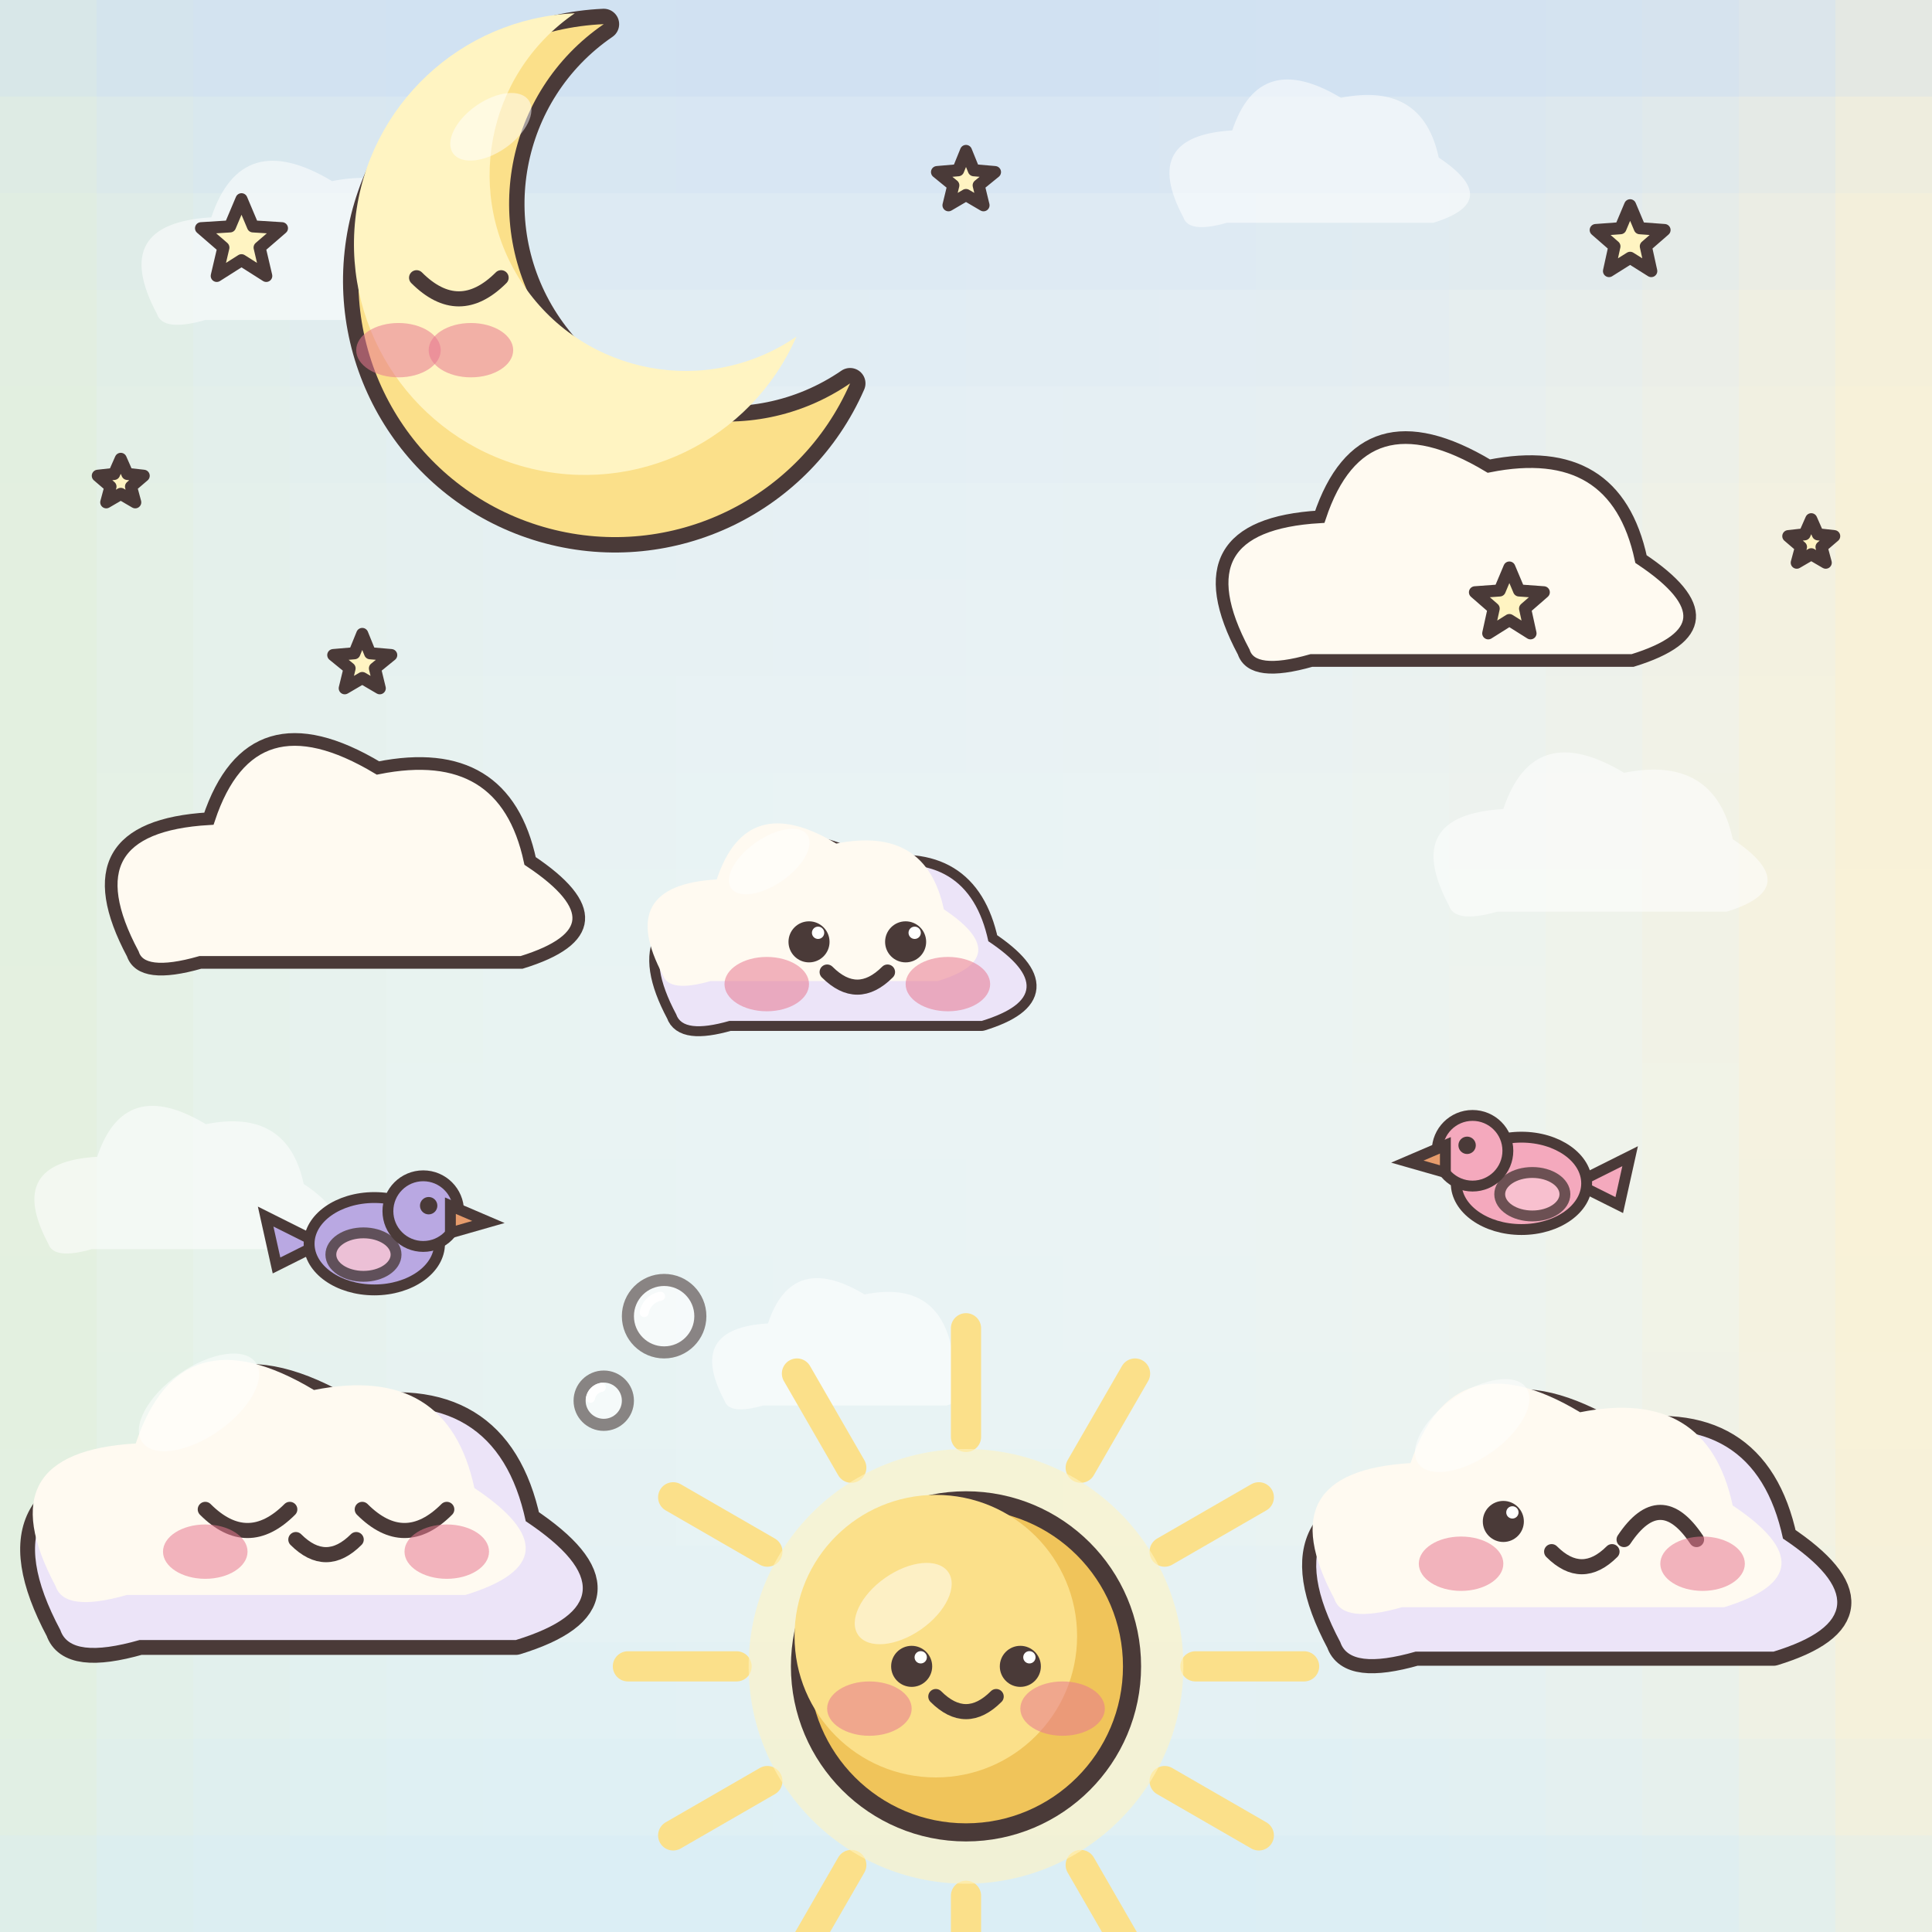
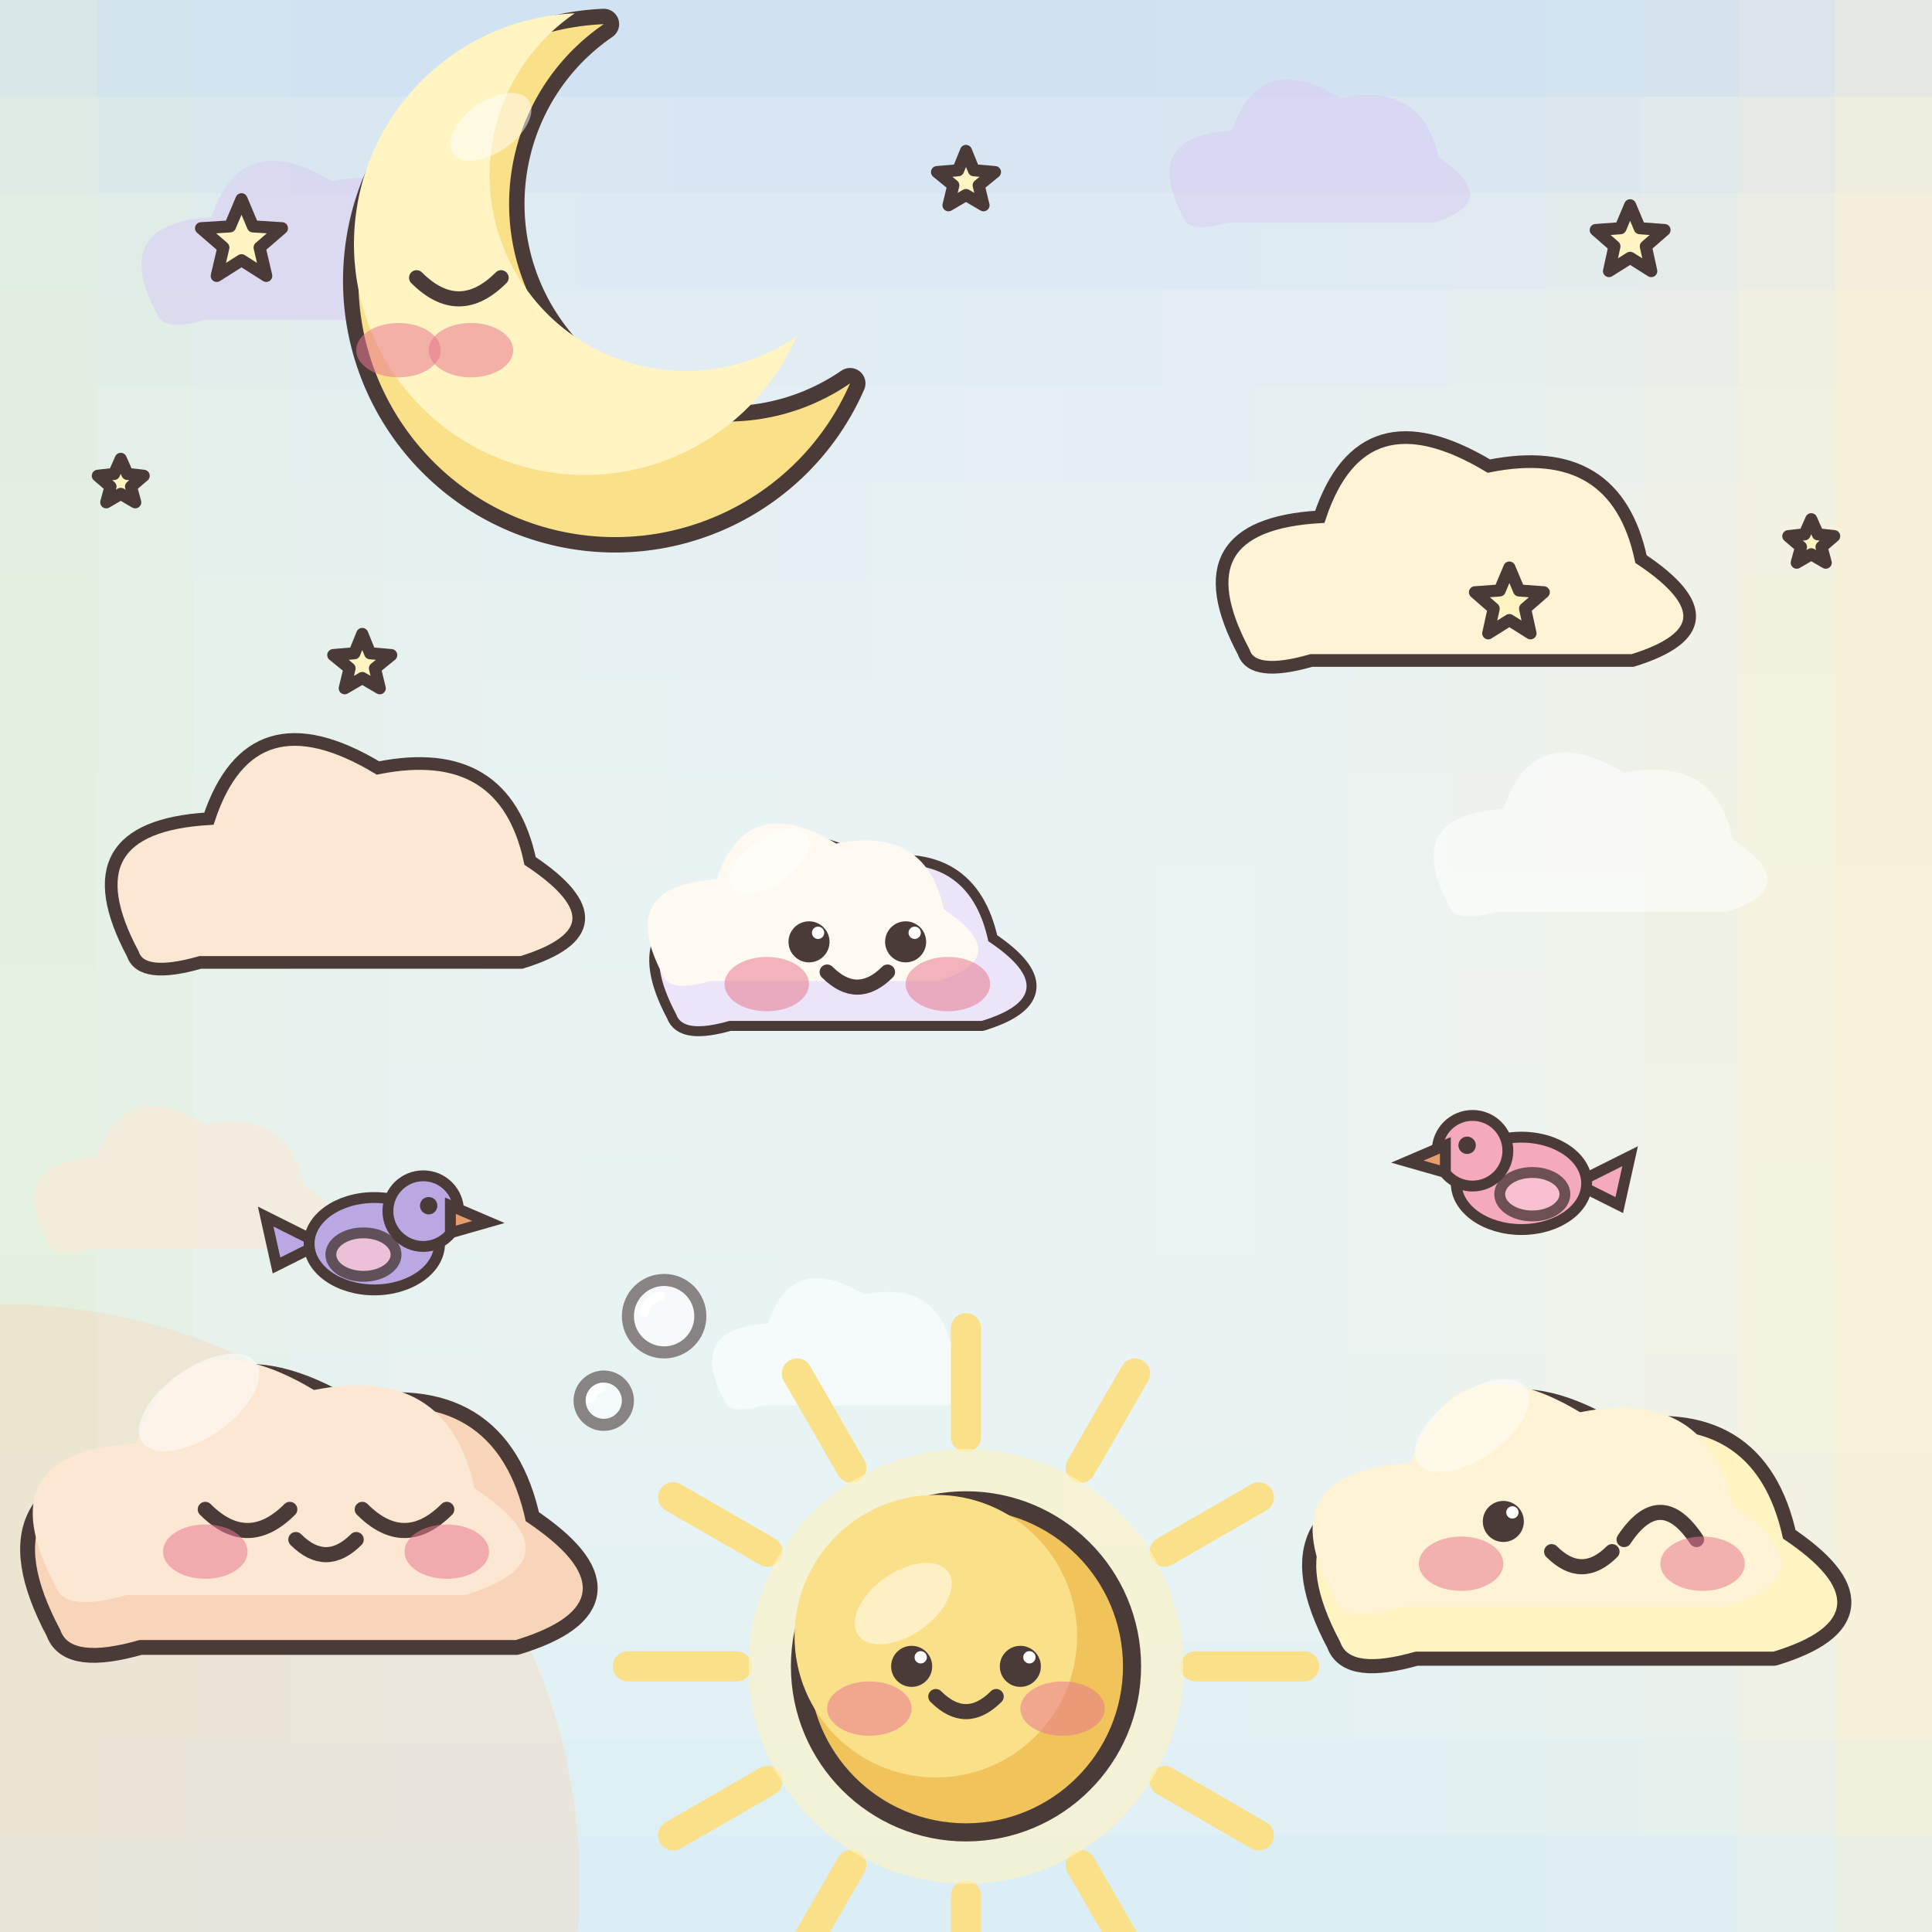
<svg xmlns="http://www.w3.org/2000/svg" width="320" height="320" viewBox="0 0 320 320">
  <rect width="320" height="320" fill="#eef7fb" />
  <rect x="0" y="0" width="17" height="17" fill="#d8e7e8" />
  <rect x="16" y="0" width="17" height="17" fill="#d4e4ed" />
  <rect x="32" y="0" width="17" height="17" fill="#d3e3f0" />
  <rect x="48" y="0" width="17" height="17" fill="#d2e2f1" />
  <rect x="64" y="0" width="17" height="17" fill="#d1e2f2" />
  <rect x="80" y="0" width="17" height="17" fill="#d1e2f2" />
  <rect x="96" y="0" width="17" height="17" fill="#d1e2f2" />
  <rect x="112" y="0" width="17" height="17" fill="#d1e1f2" />
  <rect x="128" y="0" width="17" height="17" fill="#d1e1f2" />
  <rect x="144" y="0" width="17" height="17" fill="#d1e1f2" />
  <rect x="160" y="0" width="17" height="17" fill="#d1e1f2" />
  <rect x="176" y="0" width="17" height="17" fill="#d1e1f2" />
  <rect x="192" y="0" width="17" height="17" fill="#d1e2f2" />
  <rect x="208" y="0" width="17" height="17" fill="#d2e2f2" />
  <rect x="224" y="0" width="17" height="17" fill="#d2e2f2" />
  <rect x="240" y="0" width="17" height="17" fill="#d3e2f1" />
  <rect x="256" y="0" width="17" height="17" fill="#d4e3f0" />
  <rect x="272" y="0" width="17" height="17" fill="#d6e3ee" />
  <rect x="288" y="0" width="17" height="17" fill="#dbe5eb" />
  <rect x="304" y="0" width="17" height="17" fill="#e4e8e3" />
  <rect x="0" y="16" width="17" height="17" fill="#deebe4" />
  <rect x="16" y="16" width="17" height="17" fill="#dbe9ea" />
  <rect x="32" y="16" width="17" height="17" fill="#d9e8ee" />
  <rect x="48" y="16" width="17" height="17" fill="#d9e7f0" />
  <rect x="64" y="16" width="17" height="17" fill="#d8e7f1" />
  <rect x="80" y="16" width="17" height="17" fill="#d8e7f2" />
  <rect x="96" y="16" width="17" height="17" fill="#d8e7f2" />
  <rect x="112" y="16" width="17" height="17" fill="#d8e6f3" />
  <rect x="128" y="16" width="17" height="17" fill="#d8e6f3" />
  <rect x="144" y="16" width="17" height="17" fill="#d8e6f3" />
  <rect x="160" y="16" width="17" height="17" fill="#d8e6f3" />
  <rect x="176" y="16" width="17" height="17" fill="#d8e6f3" />
  <rect x="192" y="16" width="17" height="17" fill="#d9e6f2" />
  <rect x="208" y="16" width="17" height="17" fill="#d9e7f2" />
  <rect x="224" y="16" width="17" height="17" fill="#dae7f1" />
  <rect x="240" y="16" width="17" height="17" fill="#dbe7f0" />
  <rect x="256" y="16" width="17" height="17" fill="#dde8ee" />
  <rect x="272" y="16" width="17" height="17" fill="#e0e9eb" />
  <rect x="288" y="16" width="17" height="17" fill="#e5eae6" />
  <rect x="304" y="16" width="17" height="17" fill="#eeedde" />
  <rect x="0" y="32" width="17" height="17" fill="#e0ede2" />
  <rect x="16" y="32" width="17" height="17" fill="#dfece8" />
  <rect x="32" y="32" width="17" height="17" fill="#deeced" />
  <rect x="48" y="32" width="17" height="17" fill="#deebef" />
  <rect x="64" y="32" width="17" height="17" fill="#ddebf1" />
  <rect x="80" y="32" width="17" height="17" fill="#ddebf2" />
  <rect x="96" y="32" width="17" height="17" fill="#ddeaf3" />
  <rect x="112" y="32" width="17" height="17" fill="#ddeaf3" />
  <rect x="128" y="32" width="17" height="17" fill="#ddeaf3" />
  <rect x="144" y="32" width="17" height="17" fill="#ddeaf3" />
  <rect x="160" y="32" width="17" height="17" fill="#deeaf3" />
  <rect x="176" y="32" width="17" height="17" fill="#deeaf3" />
  <rect x="192" y="32" width="17" height="17" fill="#deeaf3" />
  <rect x="208" y="32" width="17" height="17" fill="#dfebf2" />
  <rect x="224" y="32" width="17" height="17" fill="#e0ebf1" />
  <rect x="240" y="32" width="17" height="17" fill="#e1ebef" />
  <rect x="256" y="32" width="17" height="17" fill="#e3ebed" />
  <rect x="272" y="32" width="17" height="17" fill="#e6ece9" />
  <rect x="288" y="32" width="17" height="17" fill="#ebede4" />
  <rect x="304" y="32" width="17" height="17" fill="#f3efdb" />
  <rect x="0" y="48" width="17" height="17" fill="#e2eee1" />
  <rect x="16" y="48" width="17" height="17" fill="#e1eee7" />
  <rect x="32" y="48" width="17" height="17" fill="#e1eeec" />
  <rect x="48" y="48" width="17" height="17" fill="#e1edef" />
  <rect x="64" y="48" width="17" height="17" fill="#e1edf1" />
  <rect x="80" y="48" width="17" height="17" fill="#e1edf2" />
  <rect x="96" y="48" width="17" height="17" fill="#e1edf3" />
  <rect x="112" y="48" width="17" height="17" fill="#e1edf3" />
  <rect x="128" y="48" width="17" height="17" fill="#e1edf3" />
  <rect x="144" y="48" width="17" height="17" fill="#e1edf4" />
  <rect x="160" y="48" width="17" height="17" fill="#e2edf3" />
  <rect x="176" y="48" width="17" height="17" fill="#e2edf3" />
  <rect x="192" y="48" width="17" height="17" fill="#e3edf3" />
  <rect x="208" y="48" width="17" height="17" fill="#e3edf2" />
  <rect x="224" y="48" width="17" height="17" fill="#e4edf1" />
  <rect x="240" y="48" width="17" height="17" fill="#e6eeef" />
  <rect x="256" y="48" width="17" height="17" fill="#e8eeec" />
  <rect x="272" y="48" width="17" height="17" fill="#ebeee8" />
  <rect x="288" y="48" width="17" height="17" fill="#efefe2" />
  <rect x="304" y="48" width="17" height="17" fill="#f5f0da" />
  <rect x="0" y="64" width="17" height="17" fill="#e2efe0" />
  <rect x="16" y="64" width="17" height="17" fill="#e3efe7" />
  <rect x="32" y="64" width="17" height="17" fill="#e3efeb" />
  <rect x="48" y="64" width="17" height="17" fill="#e3efee" />
  <rect x="64" y="64" width="17" height="17" fill="#e3eff1" />
  <rect x="80" y="64" width="17" height="17" fill="#e3eff2" />
  <rect x="96" y="64" width="17" height="17" fill="#e4eff3" />
  <rect x="112" y="64" width="17" height="17" fill="#e4eff3" />
  <rect x="128" y="64" width="17" height="17" fill="#e4eff4" />
  <rect x="144" y="64" width="17" height="17" fill="#e4eff4" />
  <rect x="160" y="64" width="17" height="17" fill="#e5eff4" />
  <rect x="176" y="64" width="17" height="17" fill="#e5eff3" />
  <rect x="192" y="64" width="17" height="17" fill="#e5eff3" />
  <rect x="208" y="64" width="17" height="17" fill="#e6eff2" />
  <rect x="224" y="64" width="17" height="17" fill="#e7eff1" />
  <rect x="240" y="64" width="17" height="17" fill="#e8efef" />
  <rect x="256" y="64" width="17" height="17" fill="#eaf0ec" />
  <rect x="272" y="64" width="17" height="17" fill="#edf0e8" />
  <rect x="288" y="64" width="17" height="17" fill="#f1f0e1" />
  <rect x="304" y="64" width="17" height="17" fill="#f7f1d9" />
  <rect x="0" y="80" width="17" height="17" fill="#e3efe0" />
  <rect x="16" y="80" width="17" height="17" fill="#e4f0e6" />
  <rect x="32" y="80" width="17" height="17" fill="#e4f0eb" />
  <rect x="48" y="80" width="17" height="17" fill="#e5f0ee" />
  <rect x="64" y="80" width="17" height="17" fill="#e5f0f0" />
  <rect x="80" y="80" width="17" height="17" fill="#e5f0f2" />
  <rect x="96" y="80" width="17" height="17" fill="#e5f0f3" />
  <rect x="112" y="80" width="17" height="17" fill="#e6f0f3" />
  <rect x="128" y="80" width="17" height="17" fill="#e6f0f4" />
  <rect x="144" y="80" width="17" height="17" fill="#e6f1f4" />
  <rect x="160" y="80" width="17" height="17" fill="#e7f1f4" />
  <rect x="176" y="80" width="17" height="17" fill="#e7f1f3" />
  <rect x="192" y="80" width="17" height="17" fill="#e7f1f3" />
  <rect x="208" y="80" width="17" height="17" fill="#e8f1f2" />
  <rect x="224" y="80" width="17" height="17" fill="#e9f1f0" />
  <rect x="240" y="80" width="17" height="17" fill="#eaf1ee" />
  <rect x="256" y="80" width="17" height="17" fill="#ecf1eb" />
  <rect x="272" y="80" width="17" height="17" fill="#eff1e7" />
  <rect x="288" y="80" width="17" height="17" fill="#f3f1e1" />
  <rect x="304" y="80" width="17" height="17" fill="#f7f1d8" />
  <rect x="0" y="96" width="17" height="17" fill="#e3f0e0" />
  <rect x="16" y="96" width="17" height="17" fill="#e4f0e6" />
  <rect x="32" y="96" width="17" height="17" fill="#e5f1eb" />
  <rect x="48" y="96" width="17" height="17" fill="#e6f1ee" />
  <rect x="64" y="96" width="17" height="17" fill="#e6f1f0" />
  <rect x="80" y="96" width="17" height="17" fill="#e6f1f2" />
  <rect x="96" y="96" width="17" height="17" fill="#e7f1f3" />
  <rect x="112" y="96" width="17" height="17" fill="#e7f1f3" />
  <rect x="128" y="96" width="17" height="17" fill="#e7f1f4" />
  <rect x="144" y="96" width="17" height="17" fill="#e8f1f4" />
  <rect x="160" y="96" width="17" height="17" fill="#e8f2f4" />
  <rect x="176" y="96" width="17" height="17" fill="#e8f2f3" />
  <rect x="192" y="96" width="17" height="17" fill="#e9f2f3" />
  <rect x="208" y="96" width="17" height="17" fill="#e9f2f2" />
  <rect x="224" y="96" width="17" height="17" fill="#eaf2f0" />
  <rect x="240" y="96" width="17" height="17" fill="#ecf2ee" />
  <rect x="256" y="96" width="17" height="17" fill="#edf1eb" />
  <rect x="272" y="96" width="17" height="17" fill="#f0f1e7" />
  <rect x="288" y="96" width="17" height="17" fill="#f3f1e0" />
  <rect x="304" y="96" width="17" height="17" fill="#f8f1d8" />
  <rect x="0" y="112" width="17" height="17" fill="#e3f0e0" />
  <rect x="16" y="112" width="17" height="17" fill="#e4f0e6" />
  <rect x="32" y="112" width="17" height="17" fill="#e5f1eb" />
  <rect x="48" y="112" width="17" height="17" fill="#e6f1ee" />
  <rect x="64" y="112" width="17" height="17" fill="#e7f2f0" />
  <rect x="80" y="112" width="17" height="17" fill="#e7f2f2" />
  <rect x="96" y="112" width="17" height="17" fill="#e7f2f3" />
  <rect x="112" y="112" width="17" height="17" fill="#e8f2f4" />
  <rect x="128" y="112" width="17" height="17" fill="#e8f2f4" />
  <rect x="144" y="112" width="17" height="17" fill="#e8f2f4" />
  <rect x="160" y="112" width="17" height="17" fill="#e9f2f4" />
  <rect x="176" y="112" width="17" height="17" fill="#e9f2f3" />
  <rect x="192" y="112" width="17" height="17" fill="#eaf2f3" />
  <rect x="208" y="112" width="17" height="17" fill="#eaf2f2" />
  <rect x="224" y="112" width="17" height="17" fill="#ebf2f0" />
  <rect x="240" y="112" width="17" height="17" fill="#ecf2ee" />
  <rect x="256" y="112" width="17" height="17" fill="#eef2eb" />
  <rect x="272" y="112" width="17" height="17" fill="#f1f2e7" />
  <rect x="288" y="112" width="17" height="17" fill="#f4f2e0" />
  <rect x="304" y="112" width="17" height="17" fill="#f8f1d8" />
  <rect x="0" y="128" width="17" height="17" fill="#e3f0e0" />
  <rect x="16" y="128" width="17" height="17" fill="#e5f1e6" />
  <rect x="32" y="128" width="17" height="17" fill="#e6f1eb" />
  <rect x="48" y="128" width="17" height="17" fill="#e7f2ee" />
  <rect x="64" y="128" width="17" height="17" fill="#e7f2f0" />
  <rect x="80" y="128" width="17" height="17" fill="#e8f2f2" />
  <rect x="96" y="128" width="17" height="17" fill="#e8f2f3" />
  <rect x="112" y="128" width="17" height="17" fill="#e8f3f4" />
  <rect x="128" y="128" width="17" height="17" fill="#e9f3f4" />
  <rect x="144" y="128" width="17" height="17" fill="#e9f3f4" />
  <rect x="160" y="128" width="17" height="17" fill="#e9f3f4" />
  <rect x="176" y="128" width="17" height="17" fill="#eaf3f4" />
  <rect x="192" y="128" width="17" height="17" fill="#eaf3f3" />
  <rect x="208" y="128" width="17" height="17" fill="#ebf3f2" />
  <rect x="224" y="128" width="17" height="17" fill="#ecf3f0" />
  <rect x="240" y="128" width="17" height="17" fill="#edf2ee" />
  <rect x="256" y="128" width="17" height="17" fill="#eff2eb" />
  <rect x="272" y="128" width="17" height="17" fill="#f1f2e6" />
  <rect x="288" y="128" width="17" height="17" fill="#f4f2e0" />
  <rect x="304" y="128" width="17" height="17" fill="#f8f1d8" />
  <rect x="0" y="144" width="17" height="17" fill="#e3f0e0" />
  <rect x="16" y="144" width="17" height="17" fill="#e5f1e6" />
  <rect x="32" y="144" width="17" height="17" fill="#e6f2eb" />
  <rect x="48" y="144" width="17" height="17" fill="#e7f2ee" />
  <rect x="64" y="144" width="17" height="17" fill="#e8f2f0" />
  <rect x="80" y="144" width="17" height="17" fill="#e8f3f2" />
  <rect x="96" y="144" width="17" height="17" fill="#e8f3f3" />
  <rect x="112" y="144" width="17" height="17" fill="#e9f3f4" />
  <rect x="128" y="144" width="17" height="17" fill="#e9f3f4" />
  <rect x="144" y="144" width="17" height="17" fill="#e9f3f4" />
  <rect x="160" y="144" width="17" height="17" fill="#eaf3f4" />
  <rect x="176" y="144" width="17" height="17" fill="#eaf3f4" />
  <rect x="192" y="144" width="17" height="17" fill="#ebf3f3" />
  <rect x="208" y="144" width="17" height="17" fill="#ebf3f2" />
  <rect x="224" y="144" width="17" height="17" fill="#ecf3f0" />
  <rect x="240" y="144" width="17" height="17" fill="#edf3ee" />
  <rect x="256" y="144" width="17" height="17" fill="#eff3eb" />
  <rect x="272" y="144" width="17" height="17" fill="#f1f2e6" />
  <rect x="288" y="144" width="17" height="17" fill="#f5f2e0" />
  <rect x="304" y="144" width="17" height="17" fill="#f9f2d8" />
  <rect x="0" y="160" width="17" height="17" fill="#e4f0e0" />
  <rect x="16" y="160" width="17" height="17" fill="#e5f1e6" />
  <rect x="32" y="160" width="17" height="17" fill="#e6f2eb" />
  <rect x="48" y="160" width="17" height="17" fill="#e7f2ee" />
  <rect x="64" y="160" width="17" height="17" fill="#e8f3f0" />
  <rect x="80" y="160" width="17" height="17" fill="#e8f3f2" />
  <rect x="96" y="160" width="17" height="17" fill="#e9f3f3" />
  <rect x="112" y="160" width="17" height="17" fill="#e9f3f4" />
  <rect x="128" y="160" width="17" height="17" fill="#e9f3f4" />
  <rect x="144" y="160" width="17" height="17" fill="#eaf3f4" />
  <rect x="160" y="160" width="17" height="17" fill="#eaf3f4" />
  <rect x="176" y="160" width="17" height="17" fill="#eaf3f4" />
  <rect x="192" y="160" width="17" height="17" fill="#ebf3f3" />
  <rect x="208" y="160" width="17" height="17" fill="#ebf3f2" />
  <rect x="224" y="160" width="17" height="17" fill="#ecf3f0" />
  <rect x="240" y="160" width="17" height="17" fill="#eef3ee" />
  <rect x="256" y="160" width="17" height="17" fill="#eff3eb" />
  <rect x="272" y="160" width="17" height="17" fill="#f1f2e6" />
  <rect x="288" y="160" width="17" height="17" fill="#f5f2e0" />
  <rect x="304" y="160" width="17" height="17" fill="#f9f2d8" />
  <rect x="0" y="176" width="17" height="17" fill="#e4f0e0" />
  <rect x="16" y="176" width="17" height="17" fill="#e5f1e6" />
  <rect x="32" y="176" width="17" height="17" fill="#e6f2eb" />
  <rect x="48" y="176" width="17" height="17" fill="#e7f2ee" />
  <rect x="64" y="176" width="17" height="17" fill="#e8f3f1" />
  <rect x="80" y="176" width="17" height="17" fill="#e8f3f2" />
  <rect x="96" y="176" width="17" height="17" fill="#e9f3f3" />
  <rect x="112" y="176" width="17" height="17" fill="#e9f3f4" />
  <rect x="128" y="176" width="17" height="17" fill="#e9f3f4" />
  <rect x="144" y="176" width="17" height="17" fill="#eaf3f4" />
  <rect x="160" y="176" width="17" height="17" fill="#eaf3f4" />
  <rect x="176" y="176" width="17" height="17" fill="#eaf3f4" />
  <rect x="192" y="176" width="17" height="17" fill="#ebf3f3" />
  <rect x="208" y="176" width="17" height="17" fill="#ebf3f2" />
  <rect x="224" y="176" width="17" height="17" fill="#ecf3f1" />
  <rect x="240" y="176" width="17" height="17" fill="#edf3ee" />
  <rect x="256" y="176" width="17" height="17" fill="#eff3eb" />
  <rect x="272" y="176" width="17" height="17" fill="#f1f3e7" />
  <rect x="288" y="176" width="17" height="17" fill="#f5f2e0" />
  <rect x="304" y="176" width="17" height="17" fill="#f9f2d8" />
  <rect x="0" y="192" width="17" height="17" fill="#e4f0e0" />
  <rect x="16" y="192" width="17" height="17" fill="#e5f1e6" />
  <rect x="32" y="192" width="17" height="17" fill="#e6f2eb" />
  <rect x="48" y="192" width="17" height="17" fill="#e7f2ee" />
  <rect x="64" y="192" width="17" height="17" fill="#e8f3f1" />
  <rect x="80" y="192" width="17" height="17" fill="#e8f3f2" />
  <rect x="96" y="192" width="17" height="17" fill="#e8f3f3" />
  <rect x="112" y="192" width="17" height="17" fill="#e9f3f4" />
  <rect x="128" y="192" width="17" height="17" fill="#e9f3f4" />
  <rect x="144" y="192" width="17" height="17" fill="#e9f3f4" />
  <rect x="160" y="192" width="17" height="17" fill="#eaf3f4" />
  <rect x="176" y="192" width="17" height="17" fill="#eaf3f4" />
  <rect x="192" y="192" width="17" height="17" fill="#ebf3f3" />
  <rect x="208" y="192" width="17" height="17" fill="#ebf3f2" />
  <rect x="224" y="192" width="17" height="17" fill="#ecf3f1" />
  <rect x="240" y="192" width="17" height="17" fill="#edf3ee" />
  <rect x="256" y="192" width="17" height="17" fill="#eff3eb" />
  <rect x="272" y="192" width="17" height="17" fill="#f1f3e7" />
  <rect x="288" y="192" width="17" height="17" fill="#f4f2e0" />
  <rect x="304" y="192" width="17" height="17" fill="#f9f2d8" />
  <rect x="0" y="208" width="17" height="17" fill="#e3f0e0" />
  <rect x="16" y="208" width="17" height="17" fill="#e5f1e6" />
  <rect x="32" y="208" width="17" height="17" fill="#e6f2eb" />
  <rect x="48" y="208" width="17" height="17" fill="#e7f2ee" />
  <rect x="64" y="208" width="17" height="17" fill="#e7f3f1" />
  <rect x="80" y="208" width="17" height="17" fill="#e8f3f2" />
  <rect x="96" y="208" width="17" height="17" fill="#e8f3f3" />
  <rect x="112" y="208" width="17" height="17" fill="#e8f3f4" />
  <rect x="128" y="208" width="17" height="17" fill="#e9f3f4" />
  <rect x="144" y="208" width="17" height="17" fill="#e9f3f4" />
  <rect x="160" y="208" width="17" height="17" fill="#e9f3f4" />
  <rect x="176" y="208" width="17" height="17" fill="#eaf3f4" />
  <rect x="192" y="208" width="17" height="17" fill="#eaf3f3" />
  <rect x="208" y="208" width="17" height="17" fill="#ebf3f2" />
  <rect x="224" y="208" width="17" height="17" fill="#ecf3f1" />
  <rect x="240" y="208" width="17" height="17" fill="#edf3ef" />
  <rect x="256" y="208" width="17" height="17" fill="#eef3ec" />
  <rect x="272" y="208" width="17" height="17" fill="#f1f3e7" />
  <rect x="288" y="208" width="17" height="17" fill="#f4f2e0" />
  <rect x="304" y="208" width="17" height="17" fill="#f8f2d8" />
  <rect x="0" y="224" width="17" height="17" fill="#e3f0e0" />
  <rect x="16" y="224" width="17" height="17" fill="#e4f1e6" />
  <rect x="32" y="224" width="17" height="17" fill="#e5f2eb" />
  <rect x="48" y="224" width="17" height="17" fill="#e6f2ef" />
  <rect x="64" y="224" width="17" height="17" fill="#e7f2f1" />
  <rect x="80" y="224" width="17" height="17" fill="#e7f3f2" />
  <rect x="96" y="224" width="17" height="17" fill="#e7f3f3" />
  <rect x="112" y="224" width="17" height="17" fill="#e8f3f4" />
  <rect x="128" y="224" width="17" height="17" fill="#e8f3f4" />
  <rect x="144" y="224" width="17" height="17" fill="#e8f3f4" />
  <rect x="160" y="224" width="17" height="17" fill="#e9f3f4" />
  <rect x="176" y="224" width="17" height="17" fill="#e9f3f4" />
  <rect x="192" y="224" width="17" height="17" fill="#e9f3f3" />
  <rect x="208" y="224" width="17" height="17" fill="#eaf3f2" />
  <rect x="224" y="224" width="17" height="17" fill="#ebf3f1" />
  <rect x="240" y="224" width="17" height="17" fill="#ecf3ef" />
  <rect x="256" y="224" width="17" height="17" fill="#eef3ec" />
  <rect x="272" y="224" width="17" height="17" fill="#f0f2e7" />
  <rect x="288" y="224" width="17" height="17" fill="#f4f2e1" />
  <rect x="304" y="224" width="17" height="17" fill="#f8f2d9" />
  <rect x="0" y="240" width="17" height="17" fill="#e3f0e1" />
  <rect x="16" y="240" width="17" height="17" fill="#e4f1e7" />
  <rect x="32" y="240" width="17" height="17" fill="#e5f1ec" />
  <rect x="48" y="240" width="17" height="17" fill="#e5f2ef" />
  <rect x="64" y="240" width="17" height="17" fill="#e6f2f1" />
  <rect x="80" y="240" width="17" height="17" fill="#e6f2f3" />
  <rect x="96" y="240" width="17" height="17" fill="#e6f2f3" />
  <rect x="112" y="240" width="17" height="17" fill="#e7f3f4" />
  <rect x="128" y="240" width="17" height="17" fill="#e7f3f4" />
  <rect x="144" y="240" width="17" height="17" fill="#e7f3f4" />
  <rect x="160" y="240" width="17" height="17" fill="#e7f3f4" />
  <rect x="176" y="240" width="17" height="17" fill="#e8f3f4" />
  <rect x="192" y="240" width="17" height="17" fill="#e8f3f3" />
  <rect x="208" y="240" width="17" height="17" fill="#e9f3f2" />
  <rect x="224" y="240" width="17" height="17" fill="#eaf3f1" />
  <rect x="240" y="240" width="17" height="17" fill="#ebf2ef" />
  <rect x="256" y="240" width="17" height="17" fill="#edf2ec" />
  <rect x="272" y="240" width="17" height="17" fill="#eff2e8" />
  <rect x="288" y="240" width="17" height="17" fill="#f3f2e2" />
  <rect x="304" y="240" width="17" height="17" fill="#f7f1d9" />
  <rect x="0" y="256" width="17" height="17" fill="#e3f0e1" />
  <rect x="16" y="256" width="17" height="17" fill="#e3f1e8" />
  <rect x="32" y="256" width="17" height="17" fill="#e4f1ec" />
  <rect x="48" y="256" width="17" height="17" fill="#e4f1ef" />
  <rect x="64" y="256" width="17" height="17" fill="#e4f2f1" />
  <rect x="80" y="256" width="17" height="17" fill="#e5f2f3" />
  <rect x="96" y="256" width="17" height="17" fill="#e5f2f4" />
  <rect x="112" y="256" width="17" height="17" fill="#e5f2f4" />
  <rect x="128" y="256" width="17" height="17" fill="#e5f2f4" />
  <rect x="144" y="256" width="17" height="17" fill="#e5f2f4" />
  <rect x="160" y="256" width="17" height="17" fill="#e6f2f4" />
  <rect x="176" y="256" width="17" height="17" fill="#e6f2f4" />
  <rect x="192" y="256" width="17" height="17" fill="#e6f2f4" />
  <rect x="208" y="256" width="17" height="17" fill="#e7f2f3" />
  <rect x="224" y="256" width="17" height="17" fill="#e8f2f2" />
  <rect x="240" y="256" width="17" height="17" fill="#e9f2f0" />
  <rect x="256" y="256" width="17" height="17" fill="#ebf2ed" />
  <rect x="272" y="256" width="17" height="17" fill="#edf2e9" />
  <rect x="288" y="256" width="17" height="17" fill="#f1f2e3" />
  <rect x="304" y="256" width="17" height="17" fill="#f6f1da" />
  <rect x="0" y="272" width="17" height="17" fill="#e2f0e2" />
  <rect x="16" y="272" width="17" height="17" fill="#e2f0e9" />
  <rect x="32" y="272" width="17" height="17" fill="#e2f0ed" />
  <rect x="48" y="272" width="17" height="17" fill="#e2f1f0" />
  <rect x="64" y="272" width="17" height="17" fill="#e2f1f2" />
  <rect x="80" y="272" width="17" height="17" fill="#e2f1f3" />
  <rect x="96" y="272" width="17" height="17" fill="#e2f1f4" />
  <rect x="112" y="272" width="17" height="17" fill="#e3f1f4" />
  <rect x="128" y="272" width="17" height="17" fill="#e3f1f4" />
  <rect x="144" y="272" width="17" height="17" fill="#e3f1f5" />
  <rect x="160" y="272" width="17" height="17" fill="#e3f1f4" />
  <rect x="176" y="272" width="17" height="17" fill="#e3f1f4" />
  <rect x="192" y="272" width="17" height="17" fill="#e4f1f4" />
  <rect x="208" y="272" width="17" height="17" fill="#e4f1f3" />
  <rect x="224" y="272" width="17" height="17" fill="#e5f1f2" />
  <rect x="240" y="272" width="17" height="17" fill="#e6f1f1" />
  <rect x="256" y="272" width="17" height="17" fill="#e8f1ee" />
  <rect x="272" y="272" width="17" height="17" fill="#eaf1ea" />
  <rect x="288" y="272" width="17" height="17" fill="#eff1e4" />
  <rect x="304" y="272" width="17" height="17" fill="#f5f1db" />
  <rect x="0" y="288" width="17" height="17" fill="#e1efe4" />
  <rect x="16" y="288" width="17" height="17" fill="#e0efeb" />
  <rect x="32" y="288" width="17" height="17" fill="#dfefef" />
  <rect x="48" y="288" width="17" height="17" fill="#dff0f1" />
  <rect x="64" y="288" width="17" height="17" fill="#dff0f3" />
  <rect x="80" y="288" width="17" height="17" fill="#dff0f4" />
  <rect x="96" y="288" width="17" height="17" fill="#dff0f4" />
  <rect x="112" y="288" width="17" height="17" fill="#dff0f4" />
  <rect x="128" y="288" width="17" height="17" fill="#dff0f5" />
  <rect x="144" y="288" width="17" height="17" fill="#dff0f5" />
  <rect x="160" y="288" width="17" height="17" fill="#e0f0f5" />
  <rect x="176" y="288" width="17" height="17" fill="#e0f0f4" />
  <rect x="192" y="288" width="17" height="17" fill="#e0f0f4" />
  <rect x="208" y="288" width="17" height="17" fill="#e0f0f4" />
  <rect x="224" y="288" width="17" height="17" fill="#e1f0f3" />
  <rect x="240" y="288" width="17" height="17" fill="#e2f0f2" />
  <rect x="256" y="288" width="17" height="17" fill="#e4f0f0" />
  <rect x="272" y="288" width="17" height="17" fill="#e6f0ed" />
  <rect x="288" y="288" width="17" height="17" fill="#eaf0e7" />
  <rect x="304" y="288" width="17" height="17" fill="#f1f0de" />
  <rect x="0" y="304" width="17" height="17" fill="#deeee9" />
  <rect x="16" y="304" width="17" height="17" fill="#dceeef" />
  <rect x="32" y="304" width="17" height="17" fill="#dceef2" />
  <rect x="48" y="304" width="17" height="17" fill="#dbeef3" />
  <rect x="64" y="304" width="17" height="17" fill="#dbeef4" />
  <rect x="80" y="304" width="17" height="17" fill="#dbeef4" />
  <rect x="96" y="304" width="17" height="17" fill="#dbeef5" />
  <rect x="112" y="304" width="17" height="17" fill="#dbeef5" />
  <rect x="128" y="304" width="17" height="17" fill="#dbeef5" />
  <rect x="144" y="304" width="17" height="17" fill="#dbeef5" />
  <rect x="160" y="304" width="17" height="17" fill="#dbeef5" />
  <rect x="176" y="304" width="17" height="17" fill="#dbeef5" />
  <rect x="192" y="304" width="17" height="17" fill="#dbeef5" />
  <rect x="208" y="304" width="17" height="17" fill="#dceef4" />
  <rect x="224" y="304" width="17" height="17" fill="#dceef4" />
  <rect x="240" y="304" width="17" height="17" fill="#ddeef3" />
  <rect x="256" y="304" width="17" height="17" fill="#deeef2" />
  <rect x="272" y="304" width="17" height="17" fill="#dfeef0" />
  <rect x="288" y="304" width="17" height="17" fill="#e3efec" />
  <rect x="304" y="304" width="17" height="17" fill="#eaefe4" />
-   <path transform="translate(26 52) scale(0.5) translate(-30 -80)" d="M30 80Q14 50 48 48Q58 18 88 36Q118 30 124 58Q148 74 122 82H46Q32 86 30 80Z" fill="#ffffff" opacity=".55" />
-   <path transform="translate(196 36) scale(0.45) translate(-30 -80)" d="M30 80Q14 50 48 48Q58 18 88 36Q118 30 124 58Q148 74 122 82H46Q32 86 30 80Z" fill="#ffffff" opacity=".55" />
+   <circle cx="0" cy="312" r="96" fill="#f8d5b8" opacity=".4" />
+   <path transform="translate(26 52) scale(0.5) translate(-30 -80)" d="M30 80Q14 50 48 48Q58 18 88 36Q118 30 124 58Q148 74 122 82H46Q32 86 30 80Z" fill="#d8ccf2" opacity=".55" />
+   <path transform="translate(196 36) scale(0.45) translate(-30 -80)" d="M30 80Q14 50 48 48Q58 18 88 36Q118 30 124 58Q148 74 122 82H46Q32 86 30 80Z" fill="#d8ccf2" opacity=".55" />
  <path transform="translate(240 150) scale(0.5) translate(-30 -80)" d="M30 80Q14 50 48 48Q58 18 88 36Q118 30 124 58Q148 74 122 82H46Q32 86 30 80Z" fill="#ffffff" opacity=".55" />
-   <path transform="translate(8 206) scale(0.45) translate(-30 -80)" d="M30 80Q14 50 48 48Q58 18 88 36Q118 30 124 58Q148 74 122 82H46Q32 86 30 80Z" fill="#ffffff" opacity=".55" />
+   <path transform="translate(8 206) scale(0.45) translate(-30 -80)" d="M30 80Q14 50 48 48Q58 18 88 36Q118 30 124 58Q148 74 122 82H46Q32 86 30 80Z" fill="#fce7d3" opacity=".55" />
  <path transform="translate(120 232) scale(0.4) translate(-30 -80)" d="M30 80Q14 50 48 48Q58 18 88 36Q118 30 124 58Q148 74 122 82H46Q32 86 30 80Z" fill="#ffffff" opacity=".55" />
  <g transform="translate(206 108) scale(0.7)">
-     <path transform="translate(-30 -80)" d="M30 80Q14 50 48 48Q58 18 88 36Q118 30 124 58Q148 74 122 82H46Q32 86 30 80Z" fill="#fffaf1" stroke="#4a3a38" stroke-width="3" />
+     <path transform="translate(-30 -80)" d="M30 80Q14 50 48 48Q58 18 88 36Q118 30 124 58Q148 74 122 82H46Q32 86 30 80Z" fill="#fef3d4" stroke="#4a3a38" stroke-width="3" />
  </g>
  <g transform="translate(22 158) scale(0.7)">
-     <path transform="translate(-30 -80)" d="M30 80Q14 50 48 48Q58 18 88 36Q118 30 124 58Q148 74 122 82H46Q32 86 30 80Z" fill="#fffaf1" stroke="#4a3a38" stroke-width="3" />
+     <path transform="translate(-30 -80)" d="M30 80Q14 50 48 48Q58 18 88 36Q118 30 124 58Q148 74 122 82H46Q32 86 30 80Z" fill="#fce7d3" stroke="#4a3a38" stroke-width="3" />
  </g>
  <g stroke="#4a3a38" stroke-width="6" stroke-linejoin="round" fill="#4a3a38">
    <path transform="translate(10 270) scale(0.82) translate(-30 -80)" d="M30 80Q14 50 48 48Q58 18 88 36Q118 30 124 58Q148 74 122 82H46Q32 86 30 80Z" />
  </g>
-   <g fill="#ece4f8">
+   <g fill="#f8d5b8">
    <path transform="translate(10 270) scale(0.82) translate(-30 -80)" d="M30 80Q14 50 48 48Q58 18 88 36Q118 30 124 58Q148 74 122 82H46Q32 86 30 80Z" />
  </g>
-   <g fill="#fffaf1" transform="translate(0.2 19.7) scale(0.9)">
+   <g fill="#fce7d3" transform="translate(0.2 19.7) scale(0.9)">
    <path transform="translate(10 270) scale(0.82) translate(-30 -80)" d="M30 80Q14 50 48 48Q58 18 88 36Q118 30 124 58Q148 74 122 82H46Q32 86 30 80Z" />
  </g>
  <ellipse cx="32.96" cy="232.28" rx="11.48" ry="5.74" fill="#fff" opacity=".5" transform="rotate(-35 32.96 232.28)" />
  <g stroke="#4a3a38" stroke-width="6" stroke-linejoin="round" fill="#4a3a38">
    <path transform="translate(222 272) scale(0.78) translate(-30 -80)" d="M30 80Q14 50 48 48Q58 18 88 36Q118 30 124 58Q148 74 122 82H46Q32 86 30 80Z" />
  </g>
-   <g fill="#ece4f8">
+   <g fill="#fff4c2">
    <path transform="translate(222 272) scale(0.78) translate(-30 -80)" d="M30 80Q14 50 48 48Q58 18 88 36Q118 30 124 58Q148 74 122 82H46Q32 86 30 80Z" />
  </g>
-   <g fill="#fffaf1" transform="translate(21.2 20.0) scale(0.9)">
+   <g fill="#fef3d4" transform="translate(21.2 20.0) scale(0.9)">
    <path transform="translate(222 272) scale(0.78) translate(-30 -80)" d="M30 80Q14 50 48 48Q58 18 88 36Q118 30 124 58Q148 74 122 82H46Q32 86 30 80Z" />
  </g>
  <ellipse cx="243.84" cy="236.12" rx="10.92" ry="5.46" fill="#fff" opacity=".5" transform="rotate(-35 243.84 236.12)" />
  <g stroke="#4a3a38" stroke-width="6" stroke-linejoin="round" fill="#4a3a38">
    <path transform="translate(112 168) scale(0.55) translate(-30 -80)" d="M30 80Q14 50 48 48Q58 18 88 36Q118 30 124 58Q148 74 122 82H46Q32 86 30 80Z" />
  </g>
  <g fill="#ece4f8">
    <path transform="translate(112 168) scale(0.55) translate(-30 -80)" d="M30 80Q14 50 48 48Q58 18 88 36Q118 30 124 58Q148 74 122 82H46Q32 86 30 80Z" />
  </g>
  <g fill="#fffaf1" transform="translate(9.0 10.3) scale(0.9)">
    <path transform="translate(112 168) scale(0.55) translate(-30 -80)" d="M30 80Q14 50 48 48Q58 18 88 36Q118 30 124 58Q148 74 122 82H46Q32 86 30 80Z" />
  </g>
  <ellipse cx="127.4" cy="142.7" rx="7.7" ry="3.85" fill="#fff" opacity=".5" transform="rotate(-35 127.4 142.7)" />
  <g stroke="#4a3a38" stroke-width="6" stroke-linejoin="round" fill="#4a3a38">
    <path transform="translate(100 4) scale(0.85) translate(-215 -45)" d="M215 45a50 50 0 1 0 48 70a40 40 0 1 1-48-70Z" />
  </g>
  <g fill="#fbe08a">
    <path transform="translate(100 4) scale(0.85) translate(-215 -45)" d="M215 45a50 50 0 1 0 48 70a40 40 0 1 1-48-70Z" />
  </g>
  <g fill="#fff4c2" transform="translate(5.2 -1.4) scale(0.9)">
    <path transform="translate(100 4) scale(0.85) translate(-215 -45)" d="M215 45a50 50 0 1 0 48 70a40 40 0 1 1-48-70Z" />
  </g>
  <ellipse cx="81.3" cy="21" rx="7.65" ry="4.25" fill="#fff" opacity=".5" transform="rotate(-35 81.3 21)" />
  <path d="M40.0 33.0L41.9 37.5L46.7 37.8L43.0 41.0L44.1 45.7L40.0 43.1L35.9 45.7L37.0 41.0L33.3 37.8L38.1 37.5Z" fill="#fff4c2" stroke="#4a3a38" stroke-width="2" stroke-linejoin="round" />
  <path d="M270.0 34.0L271.6 37.8L275.7 38.1L272.6 40.8L273.5 44.9L270.0 42.7L266.5 44.9L267.4 40.8L264.3 38.1L268.4 37.8Z" fill="#fff4c2" stroke="#4a3a38" stroke-width="2" stroke-linejoin="round" />
  <path d="M60.0 105.0L61.3 108.2L64.8 108.5L62.1 110.7L62.9 114.0L60.0 112.3L57.1 114.0L57.9 110.7L55.2 108.5L58.7 108.2Z" fill="#fff4c2" stroke="#4a3a38" stroke-width="2" stroke-linejoin="round" />
  <path d="M250.0 94.0L251.6 97.8L255.7 98.1L252.6 100.8L253.5 104.9L250.0 102.7L246.5 104.9L247.4 100.8L244.3 98.1L248.4 97.8Z" fill="#fff4c2" stroke="#4a3a38" stroke-width="2" stroke-linejoin="round" />
  <path d="M160.0 25.0L161.3 28.2L164.8 28.5L162.1 30.7L162.9 34.0L160.0 32.3L157.1 34.0L157.9 30.7L155.2 28.5L158.7 28.2Z" fill="#fff4c2" stroke="#4a3a38" stroke-width="2" stroke-linejoin="round" />
  <path d="M20.0 76.0L21.1 78.5L23.8 78.8L21.7 80.6L22.4 83.2L20.0 81.8L17.6 83.2L18.3 80.6L16.2 78.8L18.9 78.5Z" fill="#fff4c2" stroke="#4a3a38" stroke-width="2" stroke-linejoin="round" />
  <path d="M300.0 86.0L301.1 88.5L303.8 88.8L301.7 90.6L302.4 93.2L300.0 91.8L297.6 93.2L298.3 90.6L296.2 88.8L298.9 88.5Z" fill="#fff4c2" stroke="#4a3a38" stroke-width="2" stroke-linejoin="round" />
  <path d="M198.0 276.0L216.0 276.0" fill="none" stroke="#fbe08a" stroke-width="5" stroke-linecap="round" stroke-linejoin="round" />
  <path d="M192.9 295.0L208.5 304.0" fill="none" stroke="#fbe08a" stroke-width="5" stroke-linecap="round" stroke-linejoin="round" />
  <path d="M179.0 308.9L188.0 324.5" fill="none" stroke="#fbe08a" stroke-width="5" stroke-linecap="round" stroke-linejoin="round" />
  <path d="M160.0 314.0L160.0 332.0" fill="none" stroke="#fbe08a" stroke-width="5" stroke-linecap="round" stroke-linejoin="round" />
  <path d="M141.0 308.9L132.0 324.5" fill="none" stroke="#fbe08a" stroke-width="5" stroke-linecap="round" stroke-linejoin="round" />
  <path d="M127.1 295.0L111.5 304.0" fill="none" stroke="#fbe08a" stroke-width="5" stroke-linecap="round" stroke-linejoin="round" />
  <path d="M122.0 276.0L104.0 276.0" fill="none" stroke="#fbe08a" stroke-width="5" stroke-linecap="round" stroke-linejoin="round" />
  <path d="M127.1 257.0L111.5 248.0" fill="none" stroke="#fbe08a" stroke-width="5" stroke-linecap="round" stroke-linejoin="round" />
  <path d="M141.0 243.1L132.0 227.5" fill="none" stroke="#fbe08a" stroke-width="5" stroke-linecap="round" stroke-linejoin="round" />
  <path d="M160.0 238.0L160.0 220.0" fill="none" stroke="#fbe08a" stroke-width="5" stroke-linecap="round" stroke-linejoin="round" />
  <path d="M179.0 243.1L188.0 227.5" fill="none" stroke="#fbe08a" stroke-width="5" stroke-linecap="round" stroke-linejoin="round" />
  <path d="M192.9 257.0L208.5 248.0" fill="none" stroke="#fbe08a" stroke-width="5" stroke-linecap="round" stroke-linejoin="round" />
  <circle cx="160" cy="276" r="36" fill="#fff4c2" opacity=".6" />
  <g stroke="#4a3a38" stroke-width="6" stroke-linejoin="round" fill="#4a3a38">
    <circle cx="160" cy="276" r="26" />
  </g>
  <g fill="#f0c45a">
    <circle cx="160" cy="276" r="26" />
  </g>
  <g fill="#fbe08a" transform="translate(11.0 22.6) scale(0.9)">
    <circle cx="160" cy="276" r="26" />
  </g>
  <ellipse cx="149.6" cy="265.6" rx="9.1" ry="5.2" fill="#fff" opacity=".5" transform="rotate(-35 149.6 265.6)" />
  <g transform="translate(252 196) scale(0.9)">
    <g transform="scale(-1 1)">
      <path d="M-10 0L-20 -5L-18 4Z" fill="#f4a9bd" stroke="#4a3a38" stroke-width="2" />
      <ellipse rx="12" ry="8.5" fill="#f4a9bd" stroke="#4a3a38" stroke-width="2" />
      <circle cx="9" cy="-6" r="6.5" fill="#f4a9bd" stroke="#4a3a38" stroke-width="2" />
      <path d="M14 -7L21 -4L14 -2Z" fill="#e79c6c" stroke="#4a3a38" stroke-width="2" />
      <ellipse cx="-2" cy="2" rx="6" ry="4" fill="#f9c6d3" stroke="#4a3a38" stroke-width="2" opacity=".8" />
      <circle cx="10" cy="-7" r="1.6" fill="#4a3a38" />
    </g>
  </g>
  <g transform="translate(62 206) scale(0.9)">
    <g transform="scale(1 1)">
      <path d="M-10 0L-20 -5L-18 4Z" fill="#b9a8e2" stroke="#4a3a38" stroke-width="2" />
      <ellipse rx="12" ry="8.5" fill="#b9a8e2" stroke="#4a3a38" stroke-width="2" />
      <circle cx="9" cy="-6" r="6.5" fill="#b9a8e2" stroke="#4a3a38" stroke-width="2" />
      <path d="M14 -7L21 -4L14 -2Z" fill="#e79c6c" stroke="#4a3a38" stroke-width="2" />
      <ellipse cx="-2" cy="2" rx="6" ry="4" fill="#f9c6d3" stroke="#4a3a38" stroke-width="2" opacity=".8" />
      <circle cx="10" cy="-7" r="1.6" fill="#4a3a38" />
    </g>
  </g>
  <circle cx="151" cy="276" r="3.4" fill="#4a3a38" />
  <circle cx="152.5" cy="274.5" r="1.02" fill="#fff" />
  <circle cx="169" cy="276" r="3.4" fill="#4a3a38" />
  <circle cx="170.5" cy="274.5" r="1.02" fill="#fff" />
  <ellipse cx="144" cy="283" rx="7" ry="4.5" fill="#e8788f" opacity=".55" />
  <ellipse cx="176" cy="283" rx="7" ry="4.5" fill="#e8788f" opacity=".55" />
  <path d="M155 281Q160 286 165 281" fill="none" stroke="#4a3a38" stroke-width="2.5" stroke-linecap="round" stroke-linejoin="round" />
  <path d="M69 46Q76 53 83 46" fill="none" stroke="#4a3a38" stroke-width="2.5" stroke-linecap="round" stroke-linejoin="round" />
  <ellipse cx="66" cy="58" rx="7" ry="4.5" fill="#e8788f" opacity=".55" />
  <ellipse cx="78" cy="58" rx="7" ry="4.5" fill="#e8788f" opacity=".55" />
  <path d="M34 250Q41 257 48 250" fill="none" stroke="#4a3a38" stroke-width="2.5" stroke-linecap="round" stroke-linejoin="round" />
  <path d="M60 250Q67 257 74 250" fill="none" stroke="#4a3a38" stroke-width="2.5" stroke-linecap="round" stroke-linejoin="round" />
  <ellipse cx="34" cy="257" rx="7" ry="4.5" fill="#e8788f" opacity=".55" />
  <ellipse cx="74" cy="257" rx="7" ry="4.5" fill="#e8788f" opacity=".55" />
  <path d="M49 255Q54 260 59 255" fill="none" stroke="#4a3a38" stroke-width="2.5" stroke-linecap="round" stroke-linejoin="round" />
  <circle cx="100" cy="232" r="4" fill="#fff" opacity=".6" stroke="#4a3a38" stroke-width="2" />
  <path d="M97.8 231.6a2.2 2.2 0 0 1 1.8 -1.8" fill="none" stroke="#fff" stroke-width="1.5" stroke-linecap="round" stroke-linejoin="round" />
  <circle cx="110" cy="218" r="6" fill="#fff" opacity=".6" stroke="#4a3a38" stroke-width="2" />
  <path d="M106.7 217.4a3.3 3.3 0 0 1 2.7 -2.7" fill="none" stroke="#fff" stroke-width="1.5" stroke-linecap="round" stroke-linejoin="round" />
  <circle cx="249" cy="252" r="3.4" fill="#4a3a38" />
  <circle cx="250.5" cy="250.5" r="1.02" fill="#fff" />
  <path d="M269 255Q275 246 281 255" fill="none" stroke="#4a3a38" stroke-width="2.5" stroke-linecap="round" stroke-linejoin="round" />
  <ellipse cx="242" cy="259" rx="7" ry="4.5" fill="#e8788f" opacity=".55" />
  <ellipse cx="282" cy="259" rx="7" ry="4.5" fill="#e8788f" opacity=".55" />
  <path d="M257 257Q262 262 267 257" fill="none" stroke="#4a3a38" stroke-width="2.5" stroke-linecap="round" stroke-linejoin="round" />
  <circle cx="134" cy="156" r="3.4" fill="#4a3a38" />
  <circle cx="135.5" cy="154.5" r="1.02" fill="#fff" />
  <circle cx="150" cy="156" r="3.4" fill="#4a3a38" />
  <circle cx="151.5" cy="154.5" r="1.02" fill="#fff" />
  <ellipse cx="127" cy="163" rx="7" ry="4.5" fill="#e8788f" opacity=".55" />
  <ellipse cx="157" cy="163" rx="7" ry="4.5" fill="#e8788f" opacity=".55" />
  <path d="M137 161Q142 166 147 161" fill="none" stroke="#4a3a38" stroke-width="2.5" stroke-linecap="round" stroke-linejoin="round" />
</svg>
